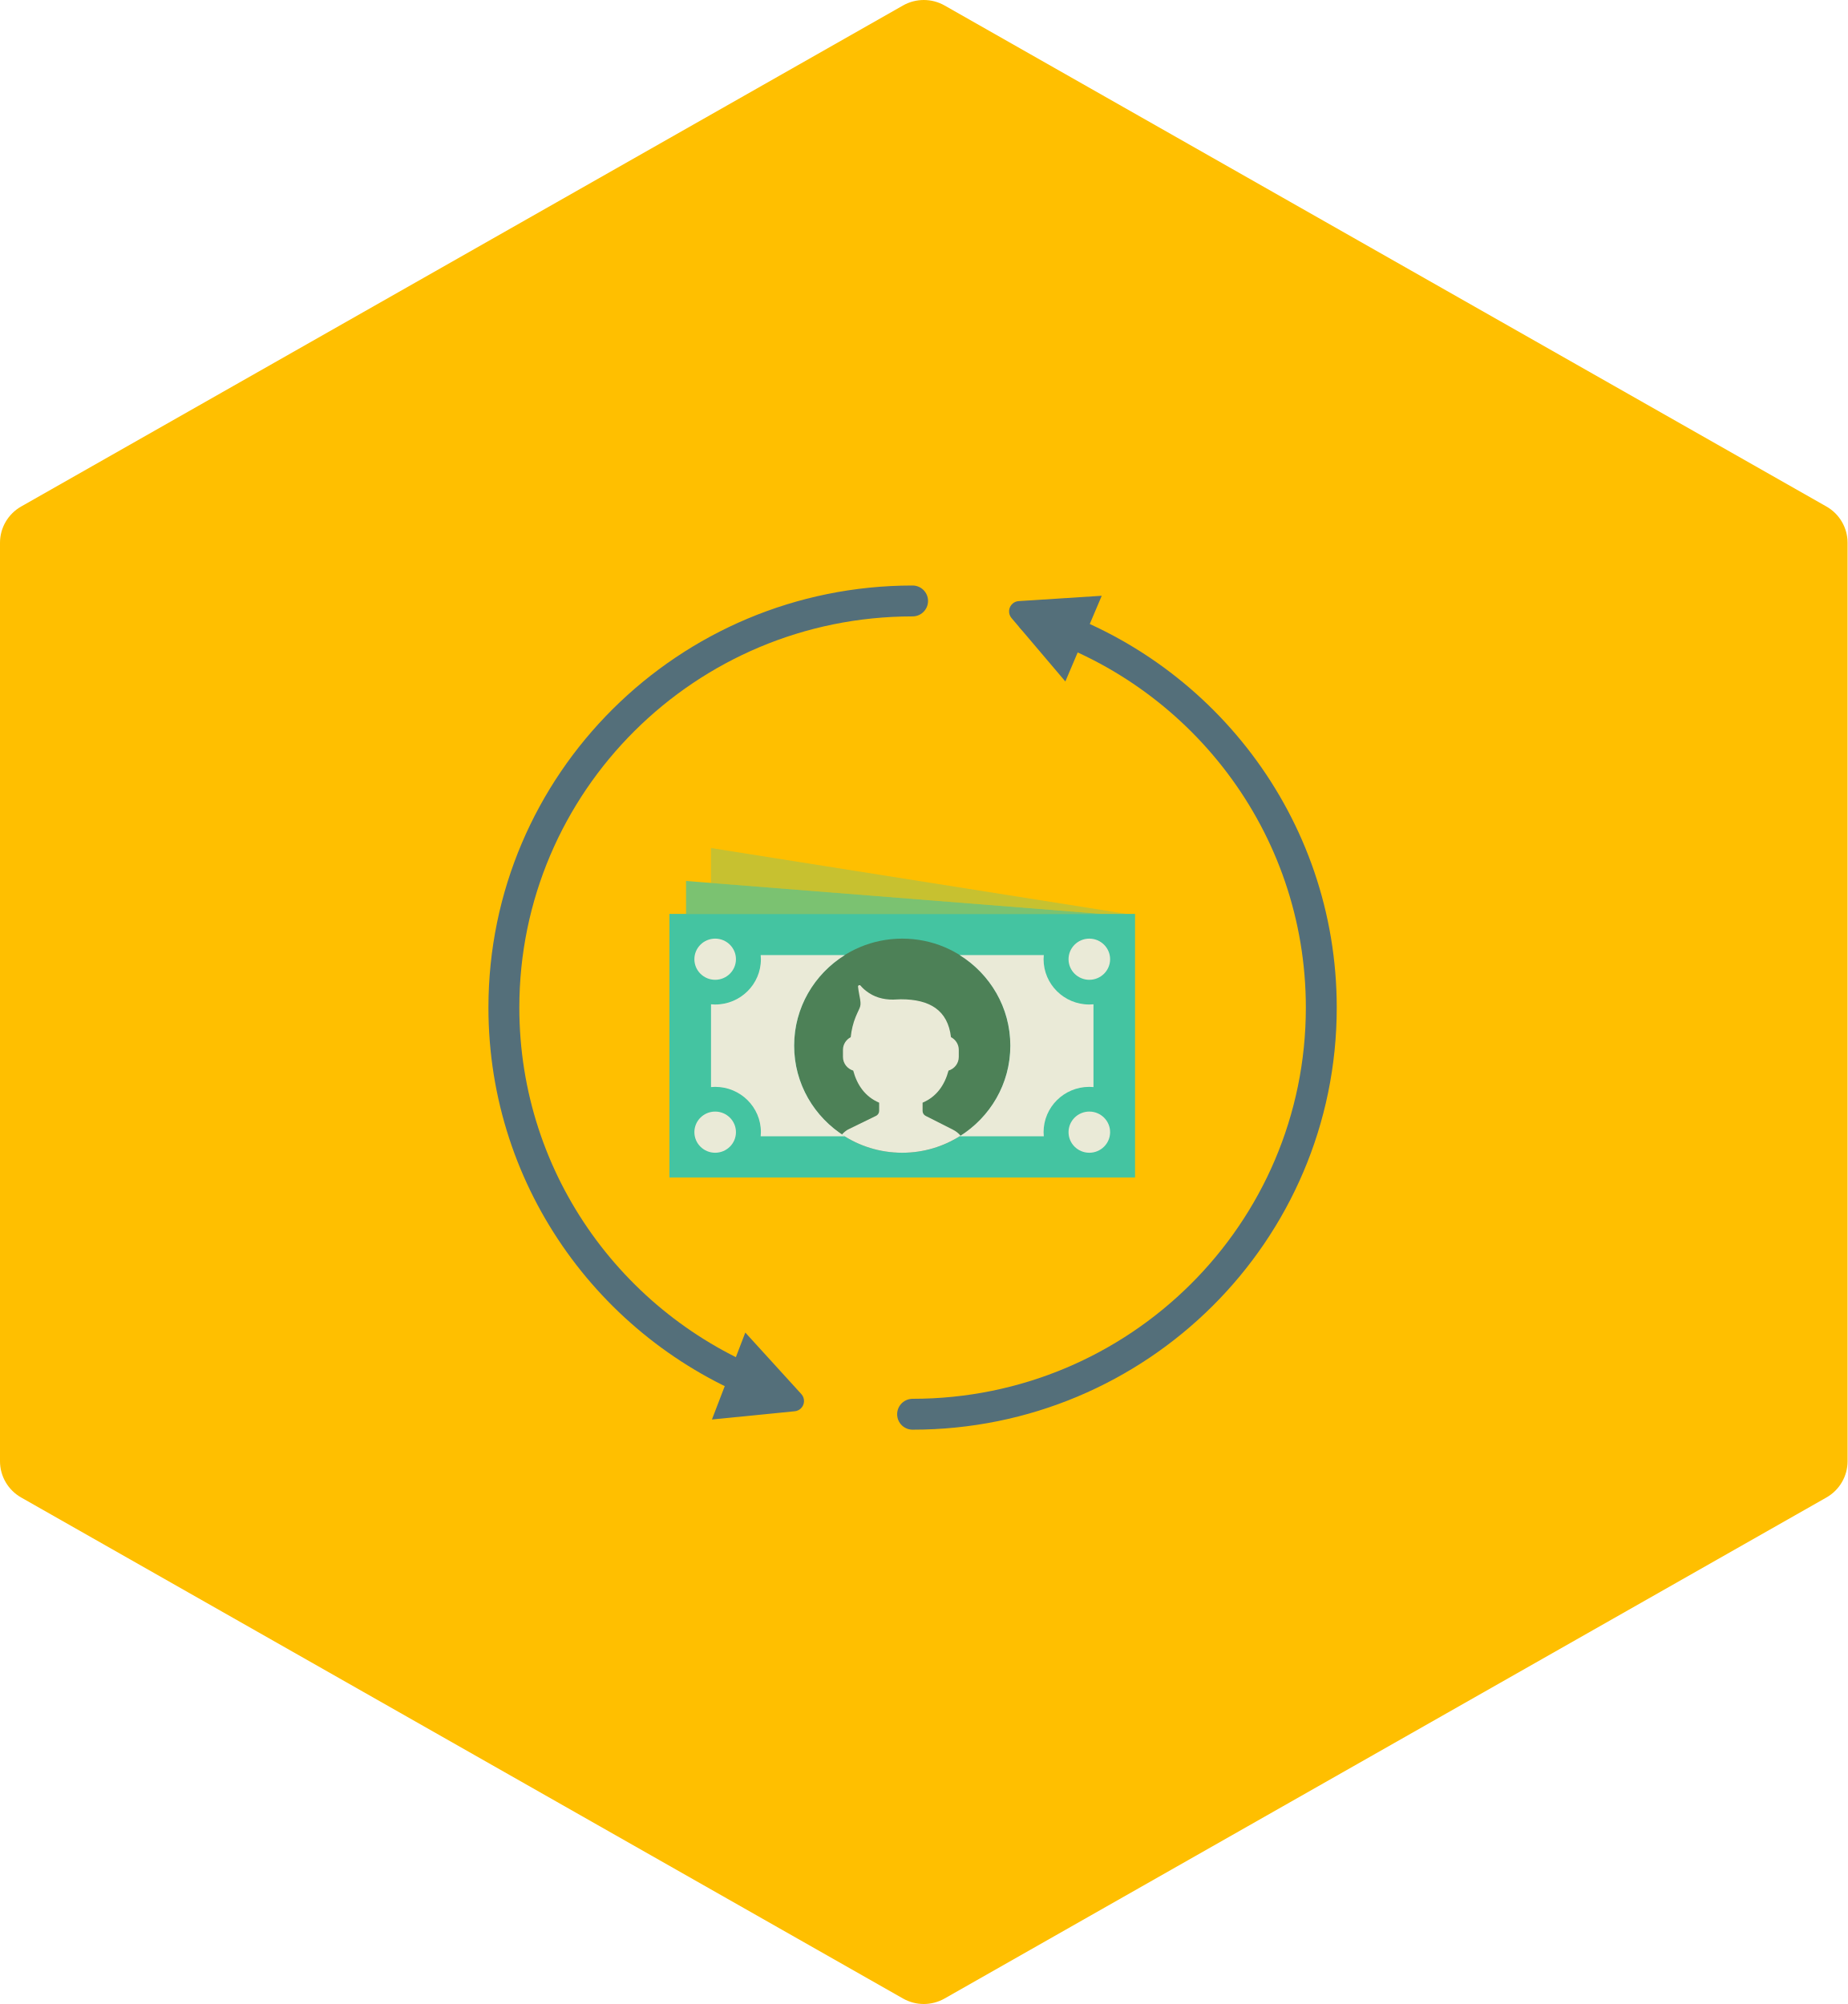
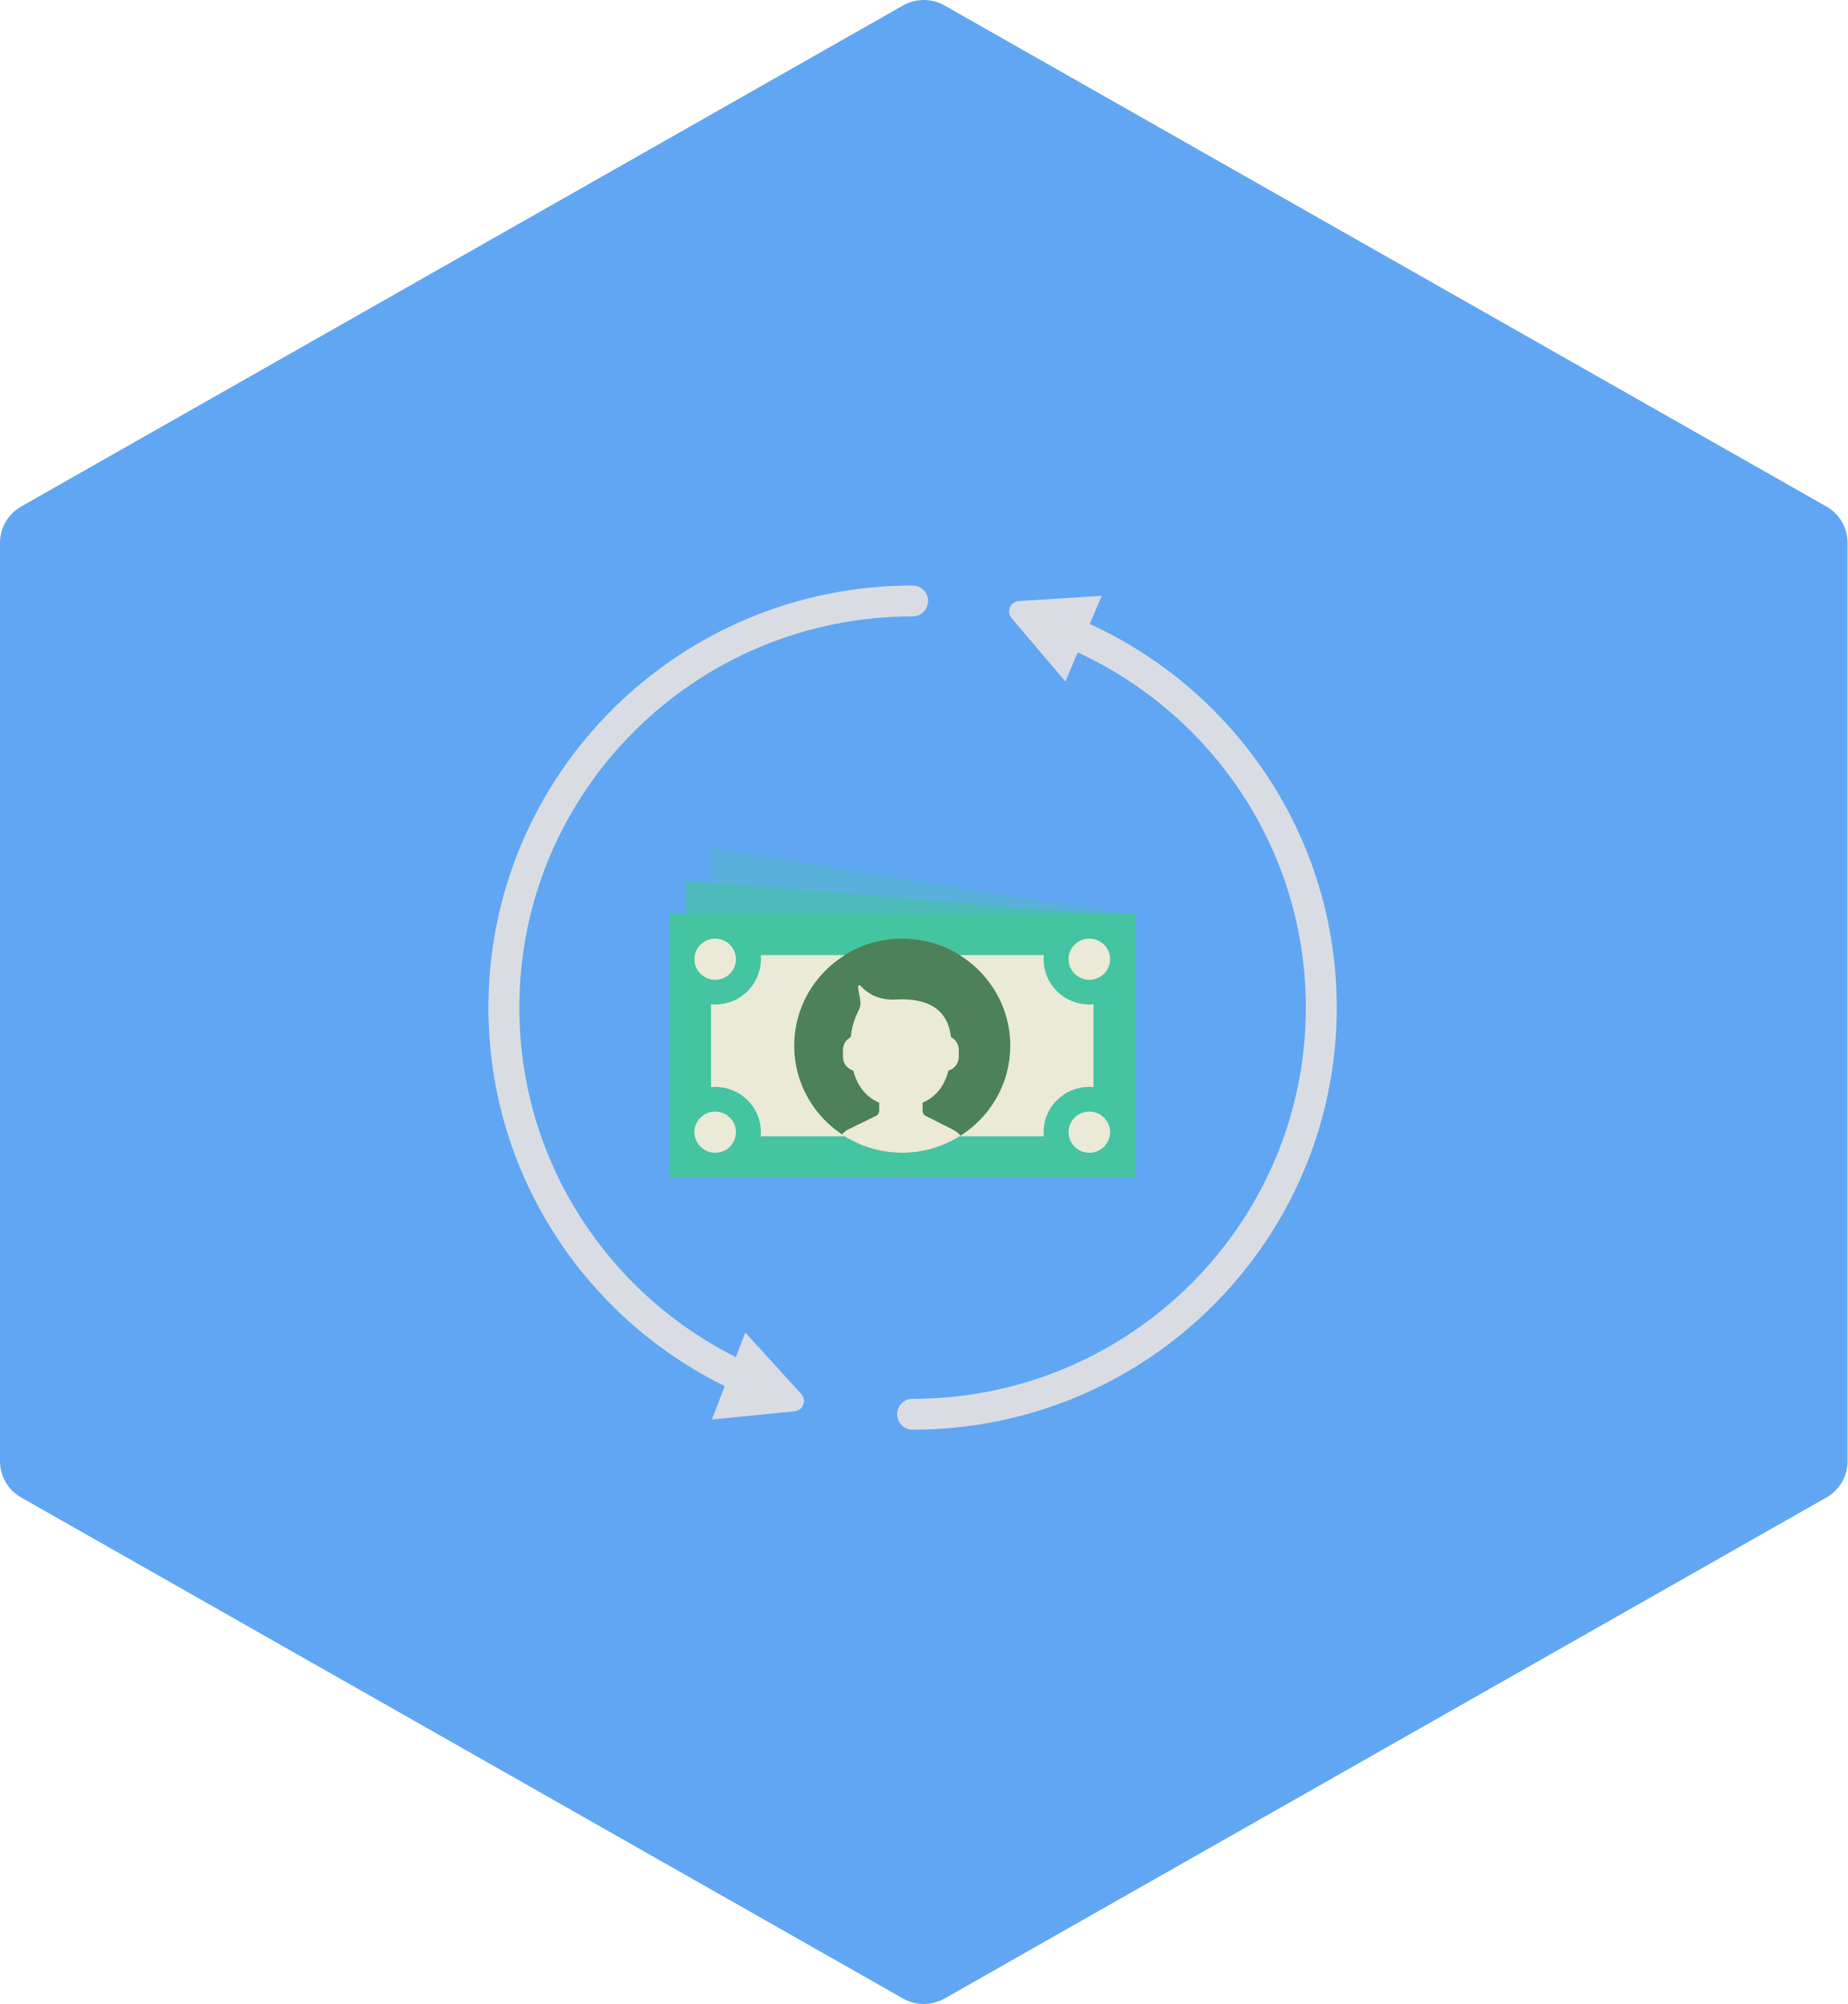
<svg xmlns="http://www.w3.org/2000/svg" width="165px" height="179px" viewBox="0 0 165 179" version="1.1">
  <defs />
-   <g id="Desktop-HD-Copy-13" stroke="none" stroke-width="1" fill="none" fill-rule="evenodd" transform="translate(-761, -6070)">
-     <g id="Group-49" transform="translate(761, 6070)">
-       <path d="M163.11,45.242 L84.36,0.492 C83.205,-0.164 81.795,-0.164 80.64,0.492 L1.89,45.242 C0.72,45.906 0,47.144 0,48.479 L0,130.521 C0,131.856 0.72,133.094 1.89,133.758 L80.64,178.508 C81.218,178.836 81.855,179 82.5,179 C83.145,179 83.782,178.836 84.36,178.508 L163.11,133.758 C164.28,133.094 165,131.856 165,130.521 L165,48.479 C165,47.144 164.28,45.906 163.11,45.242 Z" id="Shape" fill="#FFBF00" fill-rule="nonzero" />
+   <g id="Page-1" stroke="none" stroke-width="1" fill="none" fill-rule="evenodd">
+     <g id="Group-49-Copy">
+       <path d="M163.11,45.242 L84.36,0.492 C83.205,-0.164 81.795,-0.164 80.64,0.492 L1.89,45.242 C0.72,45.906 0,47.144 0,48.479 L0,130.521 C0,131.856 0.72,133.094 1.89,133.758 L80.64,178.508 C81.218,178.836 81.855,179 82.5,179 C83.145,179 83.782,178.836 84.36,178.508 L163.11,133.758 C164.28,133.094 165,131.856 165,130.521 L165,48.479 C165,47.144 164.28,45.906 163.11,45.242 Z" id="Shape" fill="#61A6F3" fill-rule="nonzero" />
      <g id="Group-9" transform="translate(45, 50)">
-         <path d="M36.5,3.678 C16.342,3.678 0,19.94 0,40 C0,55.689 9.995,69.054 23.995,74.134" id="Oval-2" stroke="#546F7A" stroke-width="2.759" stroke-linecap="round" stroke-linejoin="round" />
-         <path d="M36.5,76.322 C56.658,76.322 73,60.06 73,40 C73,23.648 62.141,9.819 47.207,5.266" id="Path" stroke="#546F7A" stroke-width="2.759" stroke-linecap="round" stroke-linejoin="round" />
-         <path d="M49.3,2.579 L52.636,9.22 L44.32,9.22 L47.656,2.579 C47.884,2.126 48.437,1.943 48.891,2.171 C49.068,2.259 49.211,2.403 49.3,2.579 Z" id="Triangle" fill="#546F7A" transform="translate(48.47809, 5.646252) rotate(-67) translate(-48.47809, -5.646252) " />
-         <path d="M24.228,71.122 L27.565,77.763 L19.248,77.763 L22.585,71.122 C22.813,70.669 23.366,70.485 23.82,70.713 C23.996,70.802 24.14,70.946 24.228,71.122 Z" id="Triangle-Copy" fill="#546F7A" transform="translate(23.40671, 74.18913) rotate(111) translate(-23.40671, -74.18913) " />
+         <path d="M36.5,3.678 C16.342,3.678 0,19.94 0,40 C0,55.689 9.995,69.054 23.995,74.134" id="Oval-2" stroke="#D9DDE3" stroke-width="2.759" stroke-linecap="round" stroke-linejoin="round" />
+         <path d="M36.5,76.322 C56.658,76.322 73,60.06 73,40 C73,23.648 62.141,9.819 47.207,5.266" id="Path" stroke="#D9DDE3" stroke-width="2.759" stroke-linecap="round" stroke-linejoin="round" />
+         <path d="M49.3,2.579 L52.636,9.22 L44.32,9.22 L47.656,2.579 C47.884,2.126 48.437,1.943 48.891,2.171 C49.068,2.259 49.211,2.403 49.3,2.579 Z" id="Triangle" fill="#D9DDE3" transform="translate(48.47809, 5.646252) rotate(-67) translate(-48.47809, -5.646252) " />
+         <path d="M24.228,71.122 L27.565,77.763 L19.248,77.763 L22.585,71.122 C22.813,70.669 23.366,70.485 23.82,70.713 C23.996,70.802 24.14,70.946 24.228,71.122 Z" id="Triangle-Copy" fill="#D9DDE3" transform="translate(23.40671, 74.18913) rotate(111) translate(-23.40671, -74.18913) " />
        <g id="notes" transform="translate(14.78481, 25.74713)" fill-rule="nonzero">
          <rect id="XMLID_115_" fill="#44C4A1" x="0" y="5.885" width="41.582" height="23.54" />
          <polygon id="XMLID_114_" fill-opacity="0.7" fill="#44C4A1" points="38.612 5.885 1.485 5.885 1.485 2.943" />
          <path d="M30.444,17.655 C30.444,22.937 26.123,27.218 20.791,27.218 C15.46,27.218 11.138,22.937 11.138,17.655 C11.138,12.373 15.46,8.092 20.791,8.092 C26.123,8.092 30.444,12.373 30.444,17.655" id="XMLID_79_" fill="#4D8157" />
          <path d="M15.663,25.747 C12.948,24.054 11.138,21.068 11.138,17.655 C11.138,14.243 12.948,11.256 15.663,9.563 L8.149,9.563 C8.161,9.685 8.168,9.807 8.168,9.931 C8.168,12.166 6.339,13.977 4.084,13.977 C3.958,13.977 3.835,13.97 3.713,13.959 L3.713,21.352 C3.835,21.341 3.958,21.333 4.084,21.333 C6.339,21.333 8.168,23.144 8.168,25.379 C8.168,25.504 8.161,25.626 8.149,25.747 L15.663,25.747 Z" id="XMLID_112_" fill="#EAEAD7" />
          <path d="M37.498,13.977 C35.242,13.977 33.414,12.166 33.414,9.931 C33.414,9.807 33.422,9.685 33.433,9.563 L25.919,9.563 C28.634,11.256 30.444,14.243 30.444,17.655 C30.444,21.068 28.634,24.054 25.919,25.747 L33.433,25.747 C33.422,25.626 33.414,25.504 33.414,25.379 C33.414,23.144 35.242,21.333 37.498,21.333 C37.624,21.333 37.747,21.341 37.87,21.352 L37.87,13.959 C37.747,13.97 37.624,13.977 37.498,13.977" id="XMLID_111_" fill="#EAEAD7" />
          <path d="M4.084,11.77 C3.06,11.77 2.228,10.945 2.228,9.931 C2.228,8.917 3.06,8.092 4.084,8.092 C5.108,8.092 5.94,8.917 5.94,9.931 C5.94,10.945 5.108,11.77 4.084,11.77" id="XMLID_110_" fill="#EAEAD7" />
          <path d="M37.498,11.77 C36.474,11.77 35.642,10.945 35.642,9.931 C35.642,8.917 36.474,8.092 37.498,8.092 C38.522,8.092 39.355,8.917 39.355,9.931 C39.355,10.945 38.522,11.77 37.498,11.77" id="XMLID_109_" fill="#EAEAD7" />
          <path d="M4.084,27.218 C3.06,27.218 2.228,26.394 2.228,25.379 C2.228,24.365 3.06,23.54 4.084,23.54 C5.108,23.54 5.94,24.365 5.94,25.379 C5.94,26.394 5.108,27.218 4.084,27.218" id="XMLID_108_" fill="#EAEAD7" />
          <path d="M37.498,27.218 C36.474,27.218 35.642,26.394 35.642,25.379 C35.642,24.365 36.474,23.54 37.498,23.54 C38.522,23.54 39.355,24.365 39.355,25.379 C39.355,26.394 38.522,27.218 37.498,27.218" id="XMLID_107_" fill="#EAEAD7" />
          <polygon id="XMLID_106_" fill-opacity="0.3" fill="#44C4A1" points="3.713 0 3.713 3.119 38.612 5.885 40.84 5.885" />
          <path d="M24.926,19.88 C25.453,19.719 25.84,19.236 25.84,18.662 L25.84,18.022 C25.84,17.532 25.555,17.108 25.144,16.893 C24.859,14.485 23.252,13.51 20.669,13.51 C20.547,13.51 20.427,13.514 20.309,13.524 C19.431,13.593 18.543,13.43 17.813,12.942 C17.509,12.739 17.254,12.524 17.074,12.298 C16.992,12.195 16.827,12.26 16.843,12.391 C16.869,12.615 16.907,12.877 16.965,13.162 C17.178,14.225 17.05,14.07 16.635,15.073 C16.406,15.628 16.258,16.243 16.189,16.895 C15.78,17.112 15.497,17.533 15.497,18.022 L15.497,18.662 C15.497,19.236 15.885,19.719 16.412,19.88 C16.761,21.177 17.479,22.213 18.729,22.746 L18.729,23.48 C18.729,23.667 18.621,23.838 18.452,23.921 L15.956,25.139 C15.74,25.256 15.562,25.415 15.403,25.591 C16.942,26.618 18.796,27.218 20.791,27.218 C22.712,27.218 24.498,26.656 26.002,25.697 C25.817,25.475 25.584,25.29 25.314,25.156 L22.879,23.923 C22.713,23.839 22.608,23.67 22.608,23.485 L22.608,22.746 C23.858,22.213 24.576,21.177 24.926,19.88" id="XMLID_105_" fill="#EAEAD7" />
        </g>
      </g>
    </g>
  </g>
</svg>
